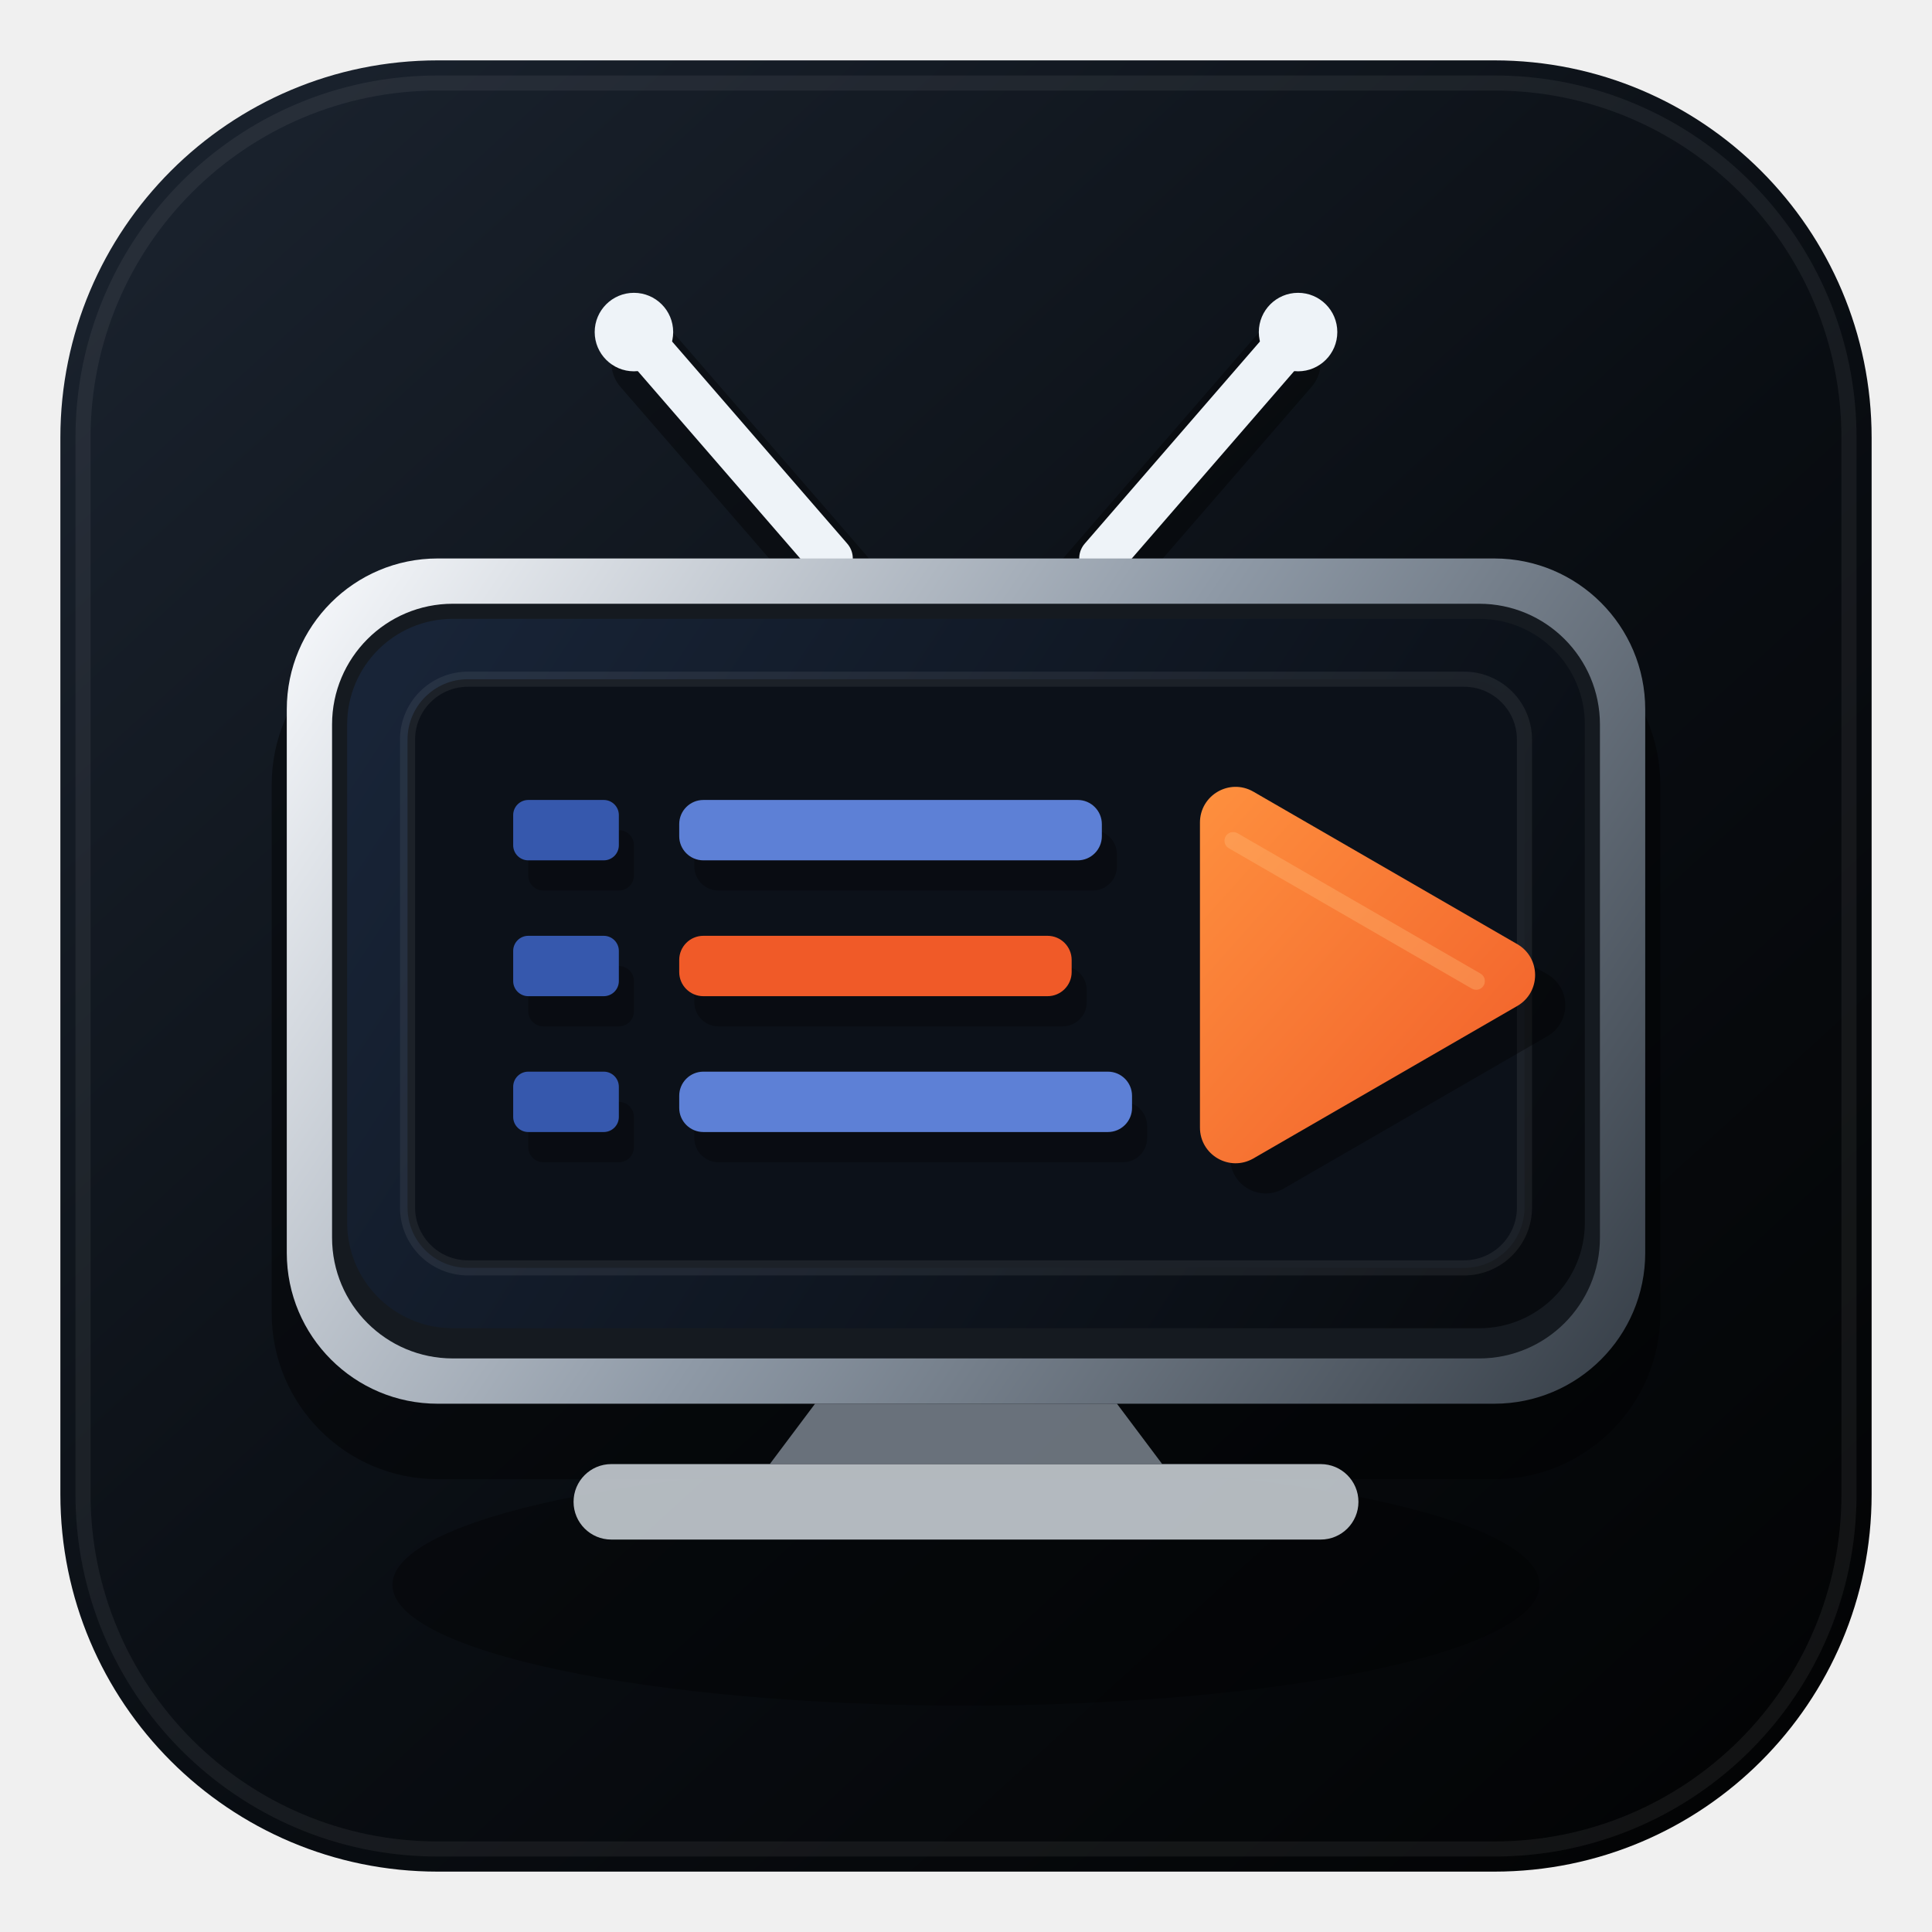
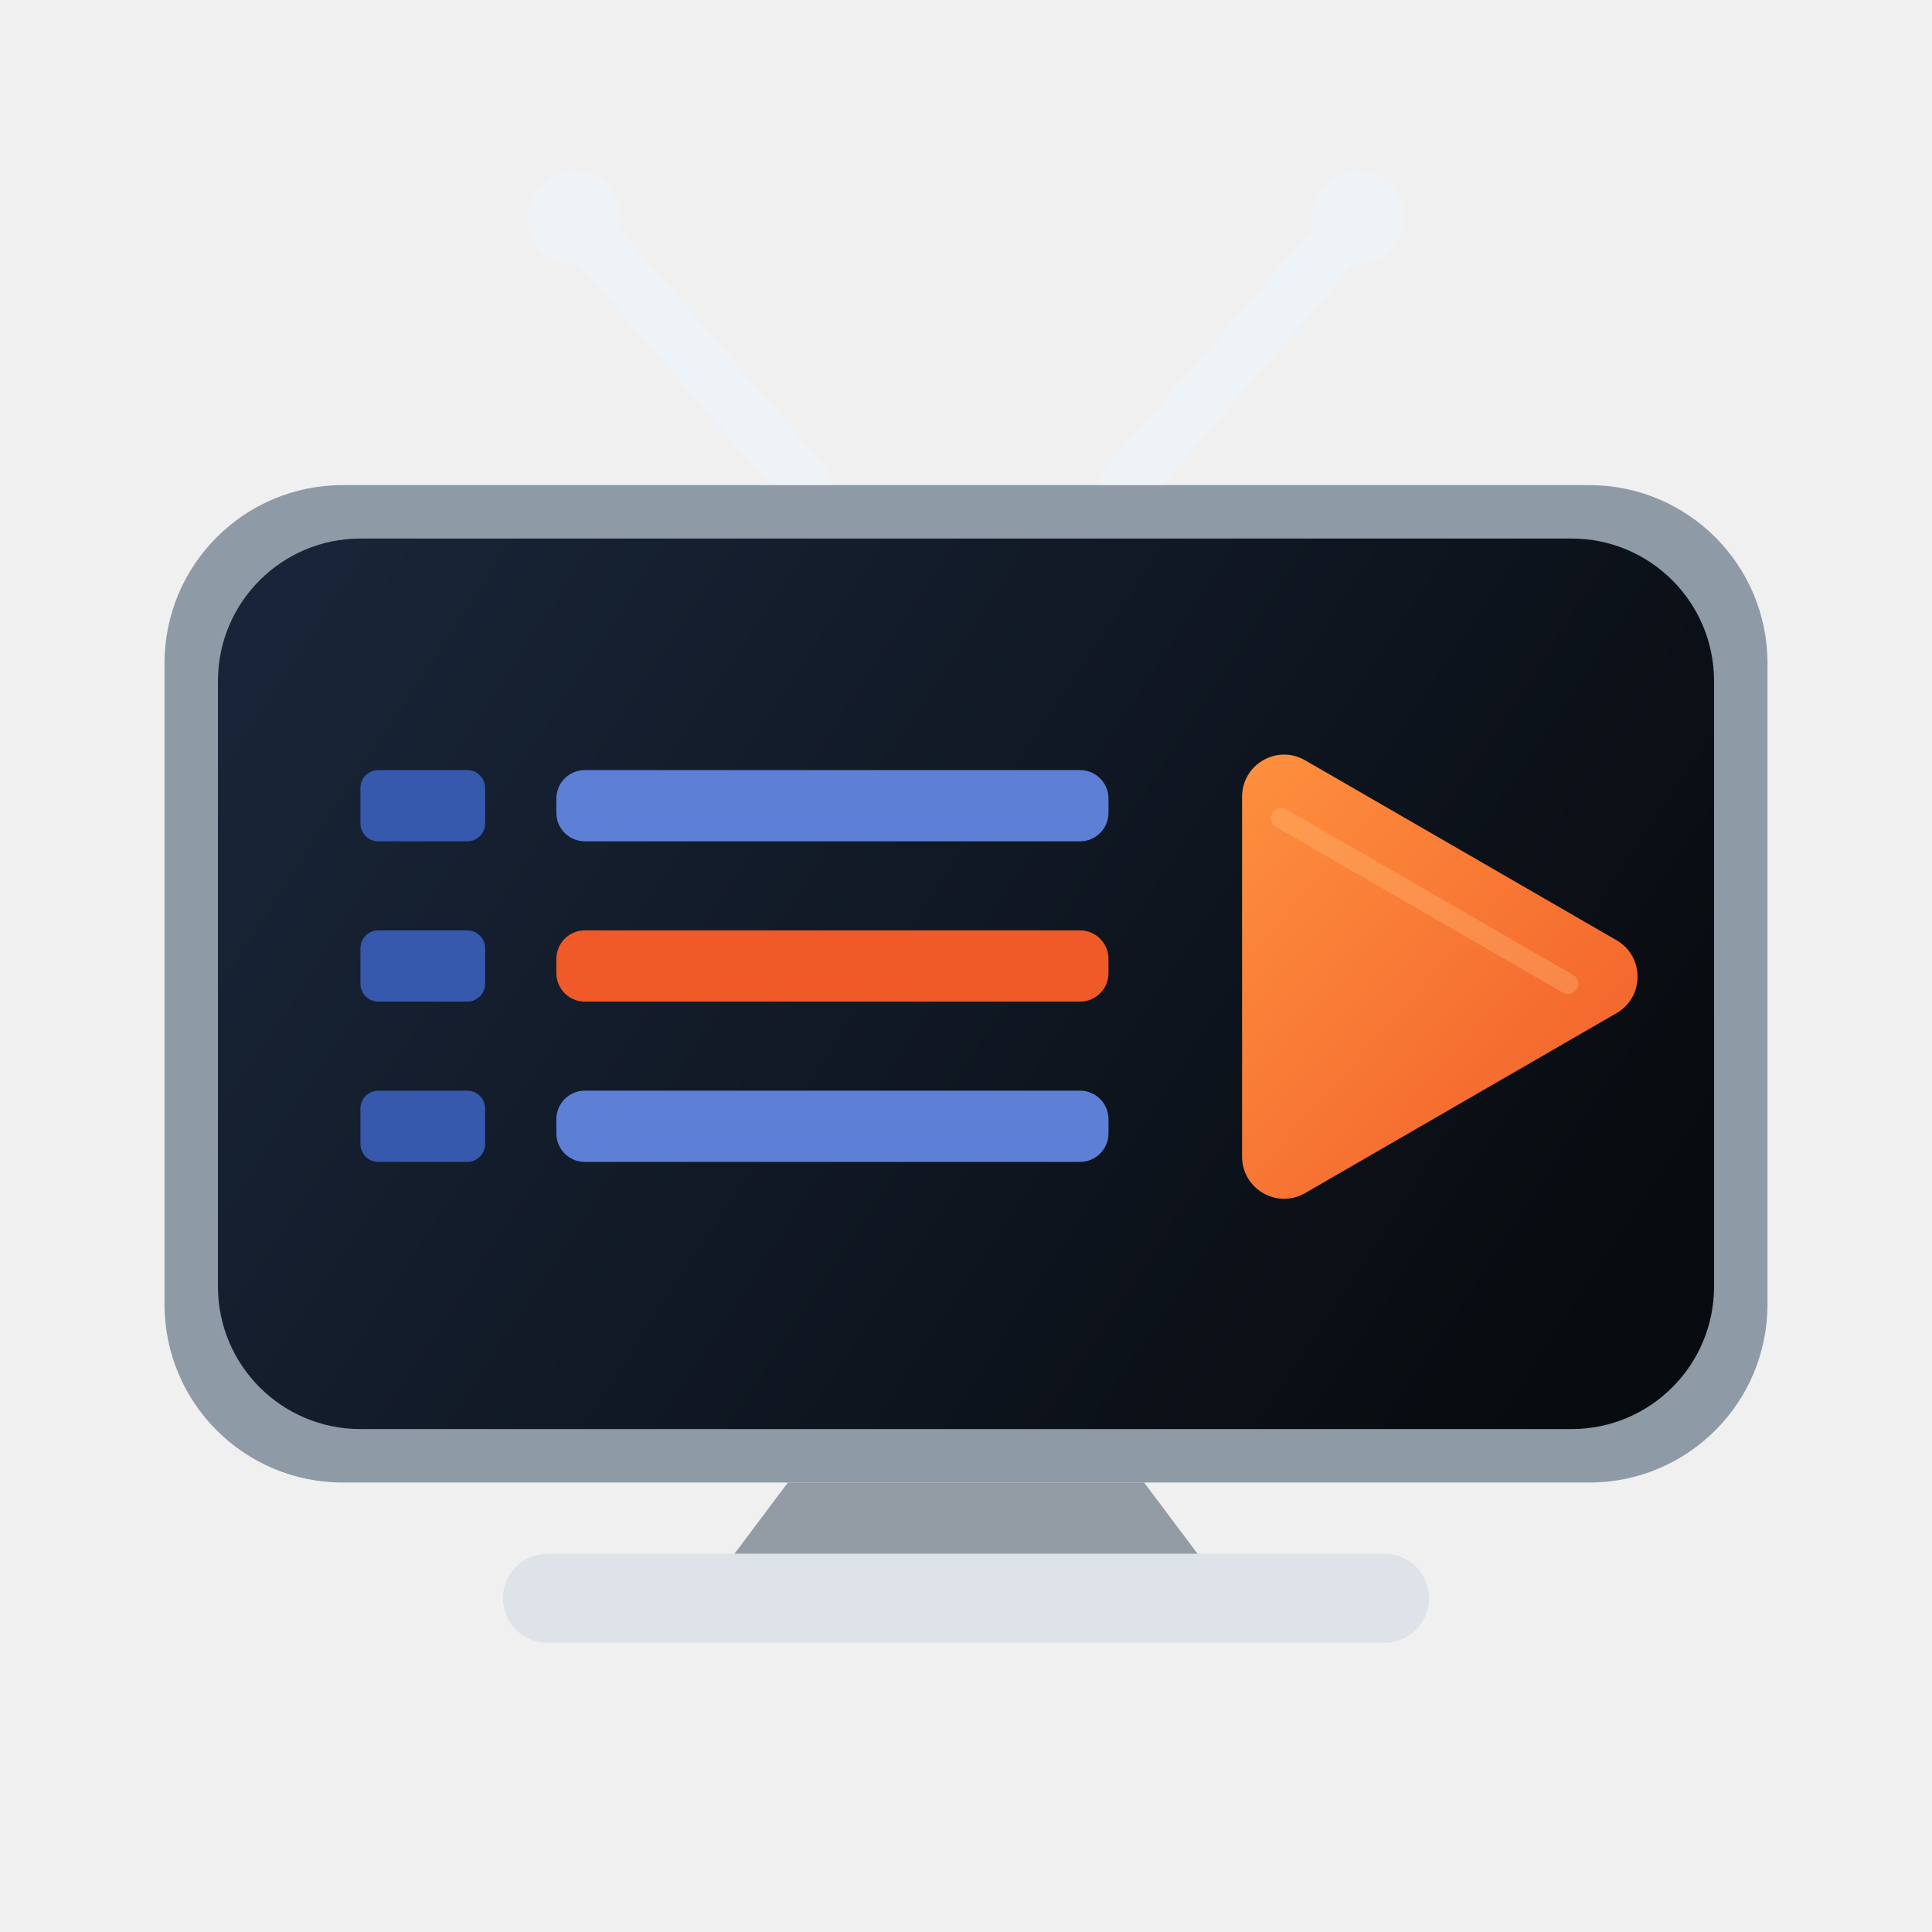
<svg xmlns="http://www.w3.org/2000/svg" viewBox="0 0 128 128" role="img" aria-label="Enigma2 Player icon">
  <defs>
-     <linearGradient id="app-bg" x1="15" y1="12" x2="113" y2="119" gradientUnits="userSpaceOnUse">
-       <stop offset="0" stop-color="#19212c" />
-       <stop offset="0.56" stop-color="#090d12" />
-       <stop offset="1" stop-color="#030405" />
-     </linearGradient>
    <linearGradient id="screen-fill" x1="28" y1="42" x2="98" y2="88" gradientUnits="userSpaceOnUse">
      <stop offset="0" stop-color="#182437" />
      <stop offset="1" stop-color="#080b0f" />
-     </linearGradient>
-     <linearGradient id="bezel" x1="22" y1="36" x2="108" y2="94" gradientUnits="userSpaceOnUse">
-       <stop offset="0" stop-color="#f6f8fb" />
-       <stop offset="0.48" stop-color="#8f9aa7" />
-       <stop offset="1" stop-color="#353d46" />
    </linearGradient>
    <linearGradient id="orange" x1="76" y1="52" x2="104" y2="77" gradientUnits="userSpaceOnUse">
      <stop offset="0" stop-color="#ff9440" />
      <stop offset="1" stop-color="#f05a28" />
    </linearGradient>
  </defs>
-   <rect x="4" y="4" width="120" height="120" rx="25" fill="url(#app-bg)" />
-   <rect x="5.5" y="5.5" width="117" height="117" rx="23.5" fill="none" stroke="#ffffff" stroke-opacity="0.06" />
-   <ellipse cx="64" cy="105" rx="38" ry="8" fill="#000000" opacity="0.34" />
-   <path d="M56 39L43 24" fill="none" stroke="#000000" stroke-opacity="0.38" stroke-width="5" stroke-linecap="round" />
-   <path d="M72 39L85 24" fill="none" stroke="#000000" stroke-opacity="0.38" stroke-width="5" stroke-linecap="round" />
-   <rect x="18" y="41" width="92" height="57" rx="11" fill="#000000" opacity="0.42" />
-   <path d="M55 37L42 22" fill="none" stroke="#eef3f8" stroke-width="3" stroke-linecap="round" />
-   <path d="M73 37L86 22" fill="none" stroke="#eef3f8" stroke-width="3" stroke-linecap="round" />
-   <circle cx="42" cy="22" r="2.6" fill="#eef3f8" />
-   <circle cx="86" cy="22" r="2.6" fill="#eef3f8" />
-   <rect x="19" y="37" width="90" height="56" rx="10" fill="url(#bezel)" />
-   <rect x="22" y="40" width="84" height="50" rx="8" fill="#151a20" />
-   <rect x="23" y="41" width="82" height="47" rx="7" fill="url(#screen-fill)" />
-   <rect x="27" y="45" width="74" height="39" rx="4" fill="#0c1119" stroke="#ffffff" stroke-opacity="0.07" />
-   <rect x="35" y="55" width="7" height="4" rx="1" fill="#000000" opacity="0.28" />
-   <rect x="46" y="55" width="28" height="4" rx="1.6" fill="#000000" opacity="0.28" />
-   <rect x="35" y="64" width="7" height="4" rx="1" fill="#000000" opacity="0.28" />
-   <rect x="46" y="64" width="26" height="4" rx="1.6" fill="#000000" opacity="0.28" />
-   <rect x="35" y="73" width="7" height="4" rx="1" fill="#000000" opacity="0.28" />
-   <rect x="46" y="73" width="30" height="4" rx="1.6" fill="#000000" opacity="0.28" />
-   <rect x="34" y="53" width="7" height="4" rx="1" fill="#3658ad" />
-   <rect x="45" y="53" width="28" height="4" rx="1.6" fill="#5d80d6" />
-   <rect x="34" y="62" width="7" height="4" rx="1" fill="#3658ad" />
-   <rect x="45" y="62" width="26" height="4" rx="1.6" fill="#f05a28" />
-   <rect x="34" y="71" width="7" height="4" rx="1" fill="#3658ad" />
-   <rect x="45" y="71" width="30" height="4" rx="1.6" fill="#5d80d6" />
-   <path d="M81.5 56.5c0-1.82 1.96-2.96 3.54-2.05l17.48 10.1c1.58 0.91 1.58 3.19 0 4.1l-17.48 10.1c-1.58 0.91-3.54-0.23-3.54-2.05z" fill="#000000" opacity="0.36" />
-   <path d="M79.5 54.5c0-1.82 1.96-2.96 3.54-2.05l17.48 10.1c1.58 0.91 1.58 3.19 0 4.1l-17.48 10.1c-1.58 0.91-3.54-0.23-3.54-2.05z" fill="url(#orange)" />
-   <path d="M81.7 55.7l16.1 9.3" fill="none" stroke="#ffbd7a" stroke-opacity="0.34" stroke-width="1.15" stroke-linecap="round" />
-   <rect x="38" y="97" width="52" height="5" rx="2.5" fill="#d9e0e7" opacity="0.82" />
-   <path d="M54 93h20l3 4H51z" fill="#7f8994" opacity="0.82" />
+   <g transform="translate(64 64) scale(1.18) translate(-64 -64)">
+     <path d="M55 37L42 22" fill="none" stroke="#eef3f8" stroke-width="3" stroke-linecap="round" />
+     <path d="M73 37L86 22" fill="none" stroke="#eef3f8" stroke-width="3" stroke-linecap="round" />
+     <circle cx="42" cy="22" r="2.6" fill="#eef3f8" />
+     <circle cx="86" cy="22" r="2.6" fill="#eef3f8" />
+     <rect x="19" y="37" width="90" height="56" rx="10" fill="#8f9aa7" />
+     <rect x="22" y="40" width="84" height="50" rx="8" fill="url(#screen-fill)" />
+     <rect x="30" y="53" width="7" height="4" rx="1" fill="#3658ad" />
+     <rect x="41" y="53" width="31" height="4" rx="1.6" fill="#5d80d6" />
+     <rect x="30" y="62" width="7" height="4" rx="1" fill="#3658ad" />
+     <rect x="41" y="62" width="31" height="4" rx="1.6" fill="#f05a28" />
+     <rect x="30" y="71" width="7" height="4" rx="1" fill="#3658ad" />
+     <rect x="41" y="71" width="31" height="4" rx="1.6" fill="#5d80d6" />
+     <path d="M79.5 54.5c0-1.82 1.96-2.96 3.54-2.05l17.48 10.1c1.58 0.91 1.58 3.19 0 4.1l-17.48 10.1c-1.58 0.91-3.54-0.23-3.54-2.05z" fill="url(#orange)" />
+     <path d="M81.7 55.7l16.1 9.3" fill="none" stroke="#ffbd7a" stroke-opacity="0.34" stroke-width="1.15" stroke-linecap="round" />
+     <rect x="38" y="97" width="52" height="5" rx="2.5" fill="#d9e0e7" opacity="0.82" />
+     <path d="M54 93h20l3 4H51z" fill="#7f8994" opacity="0.82" />
+   </g>
</svg>
